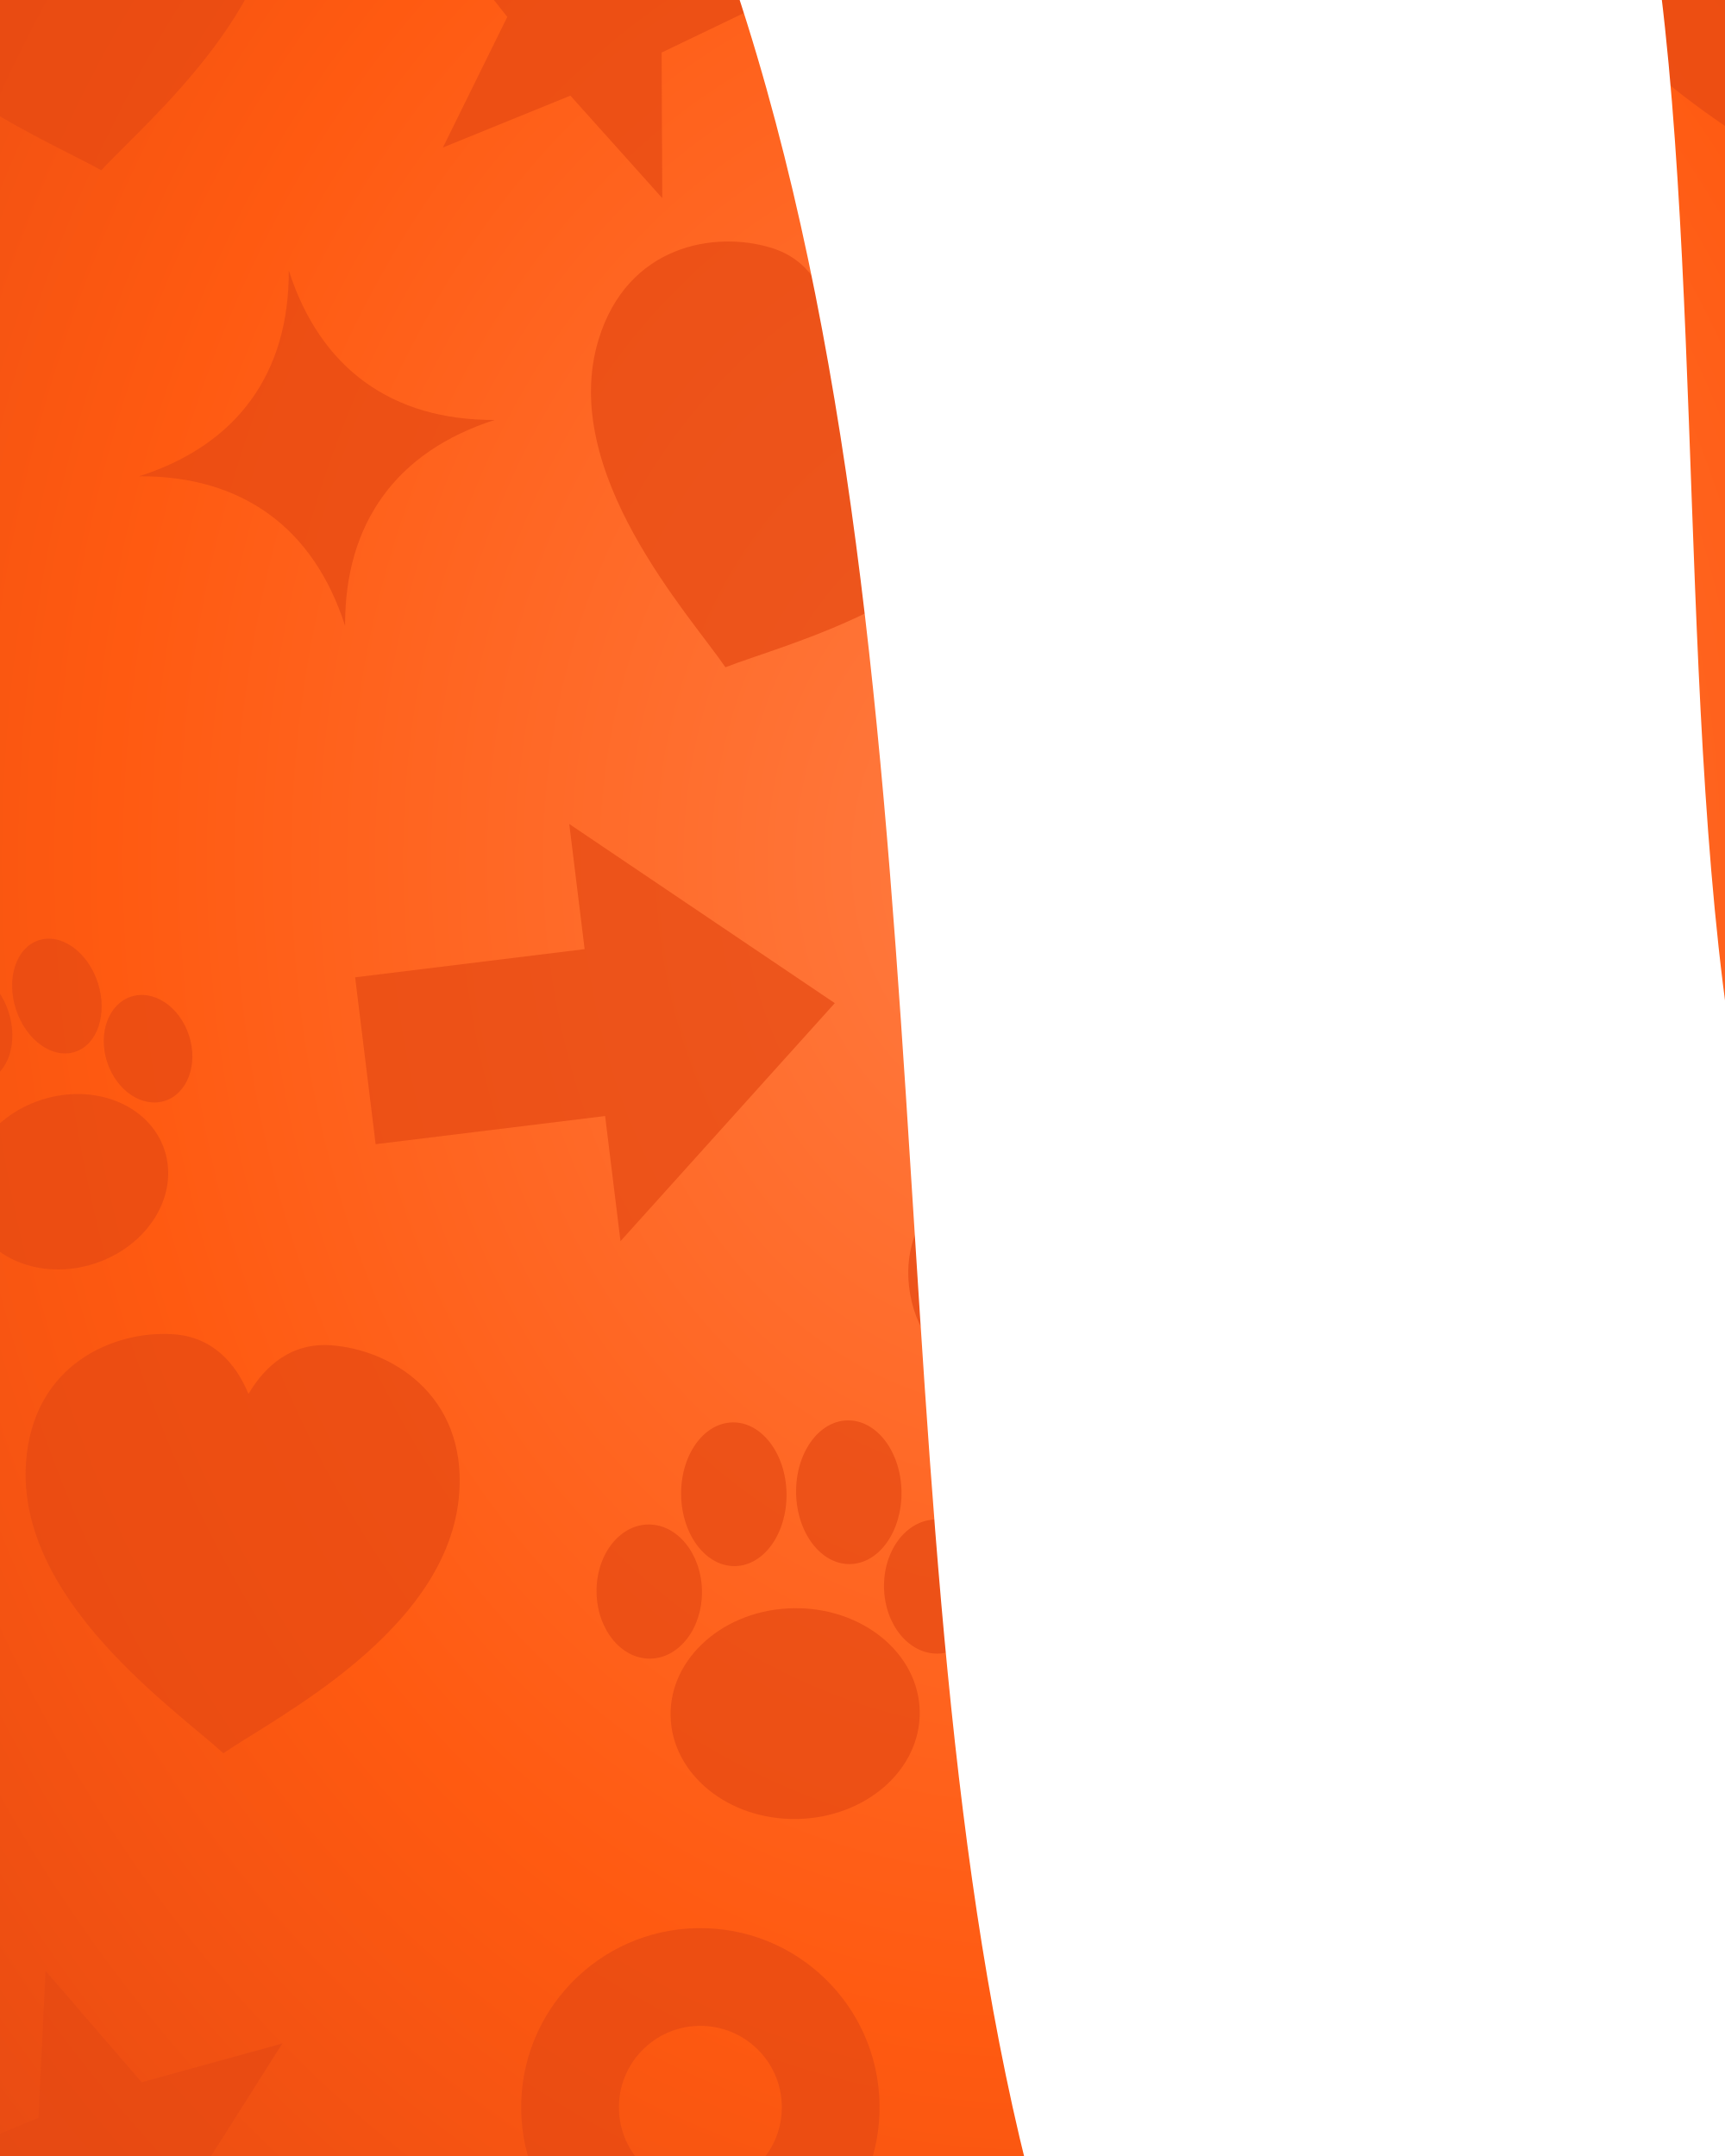
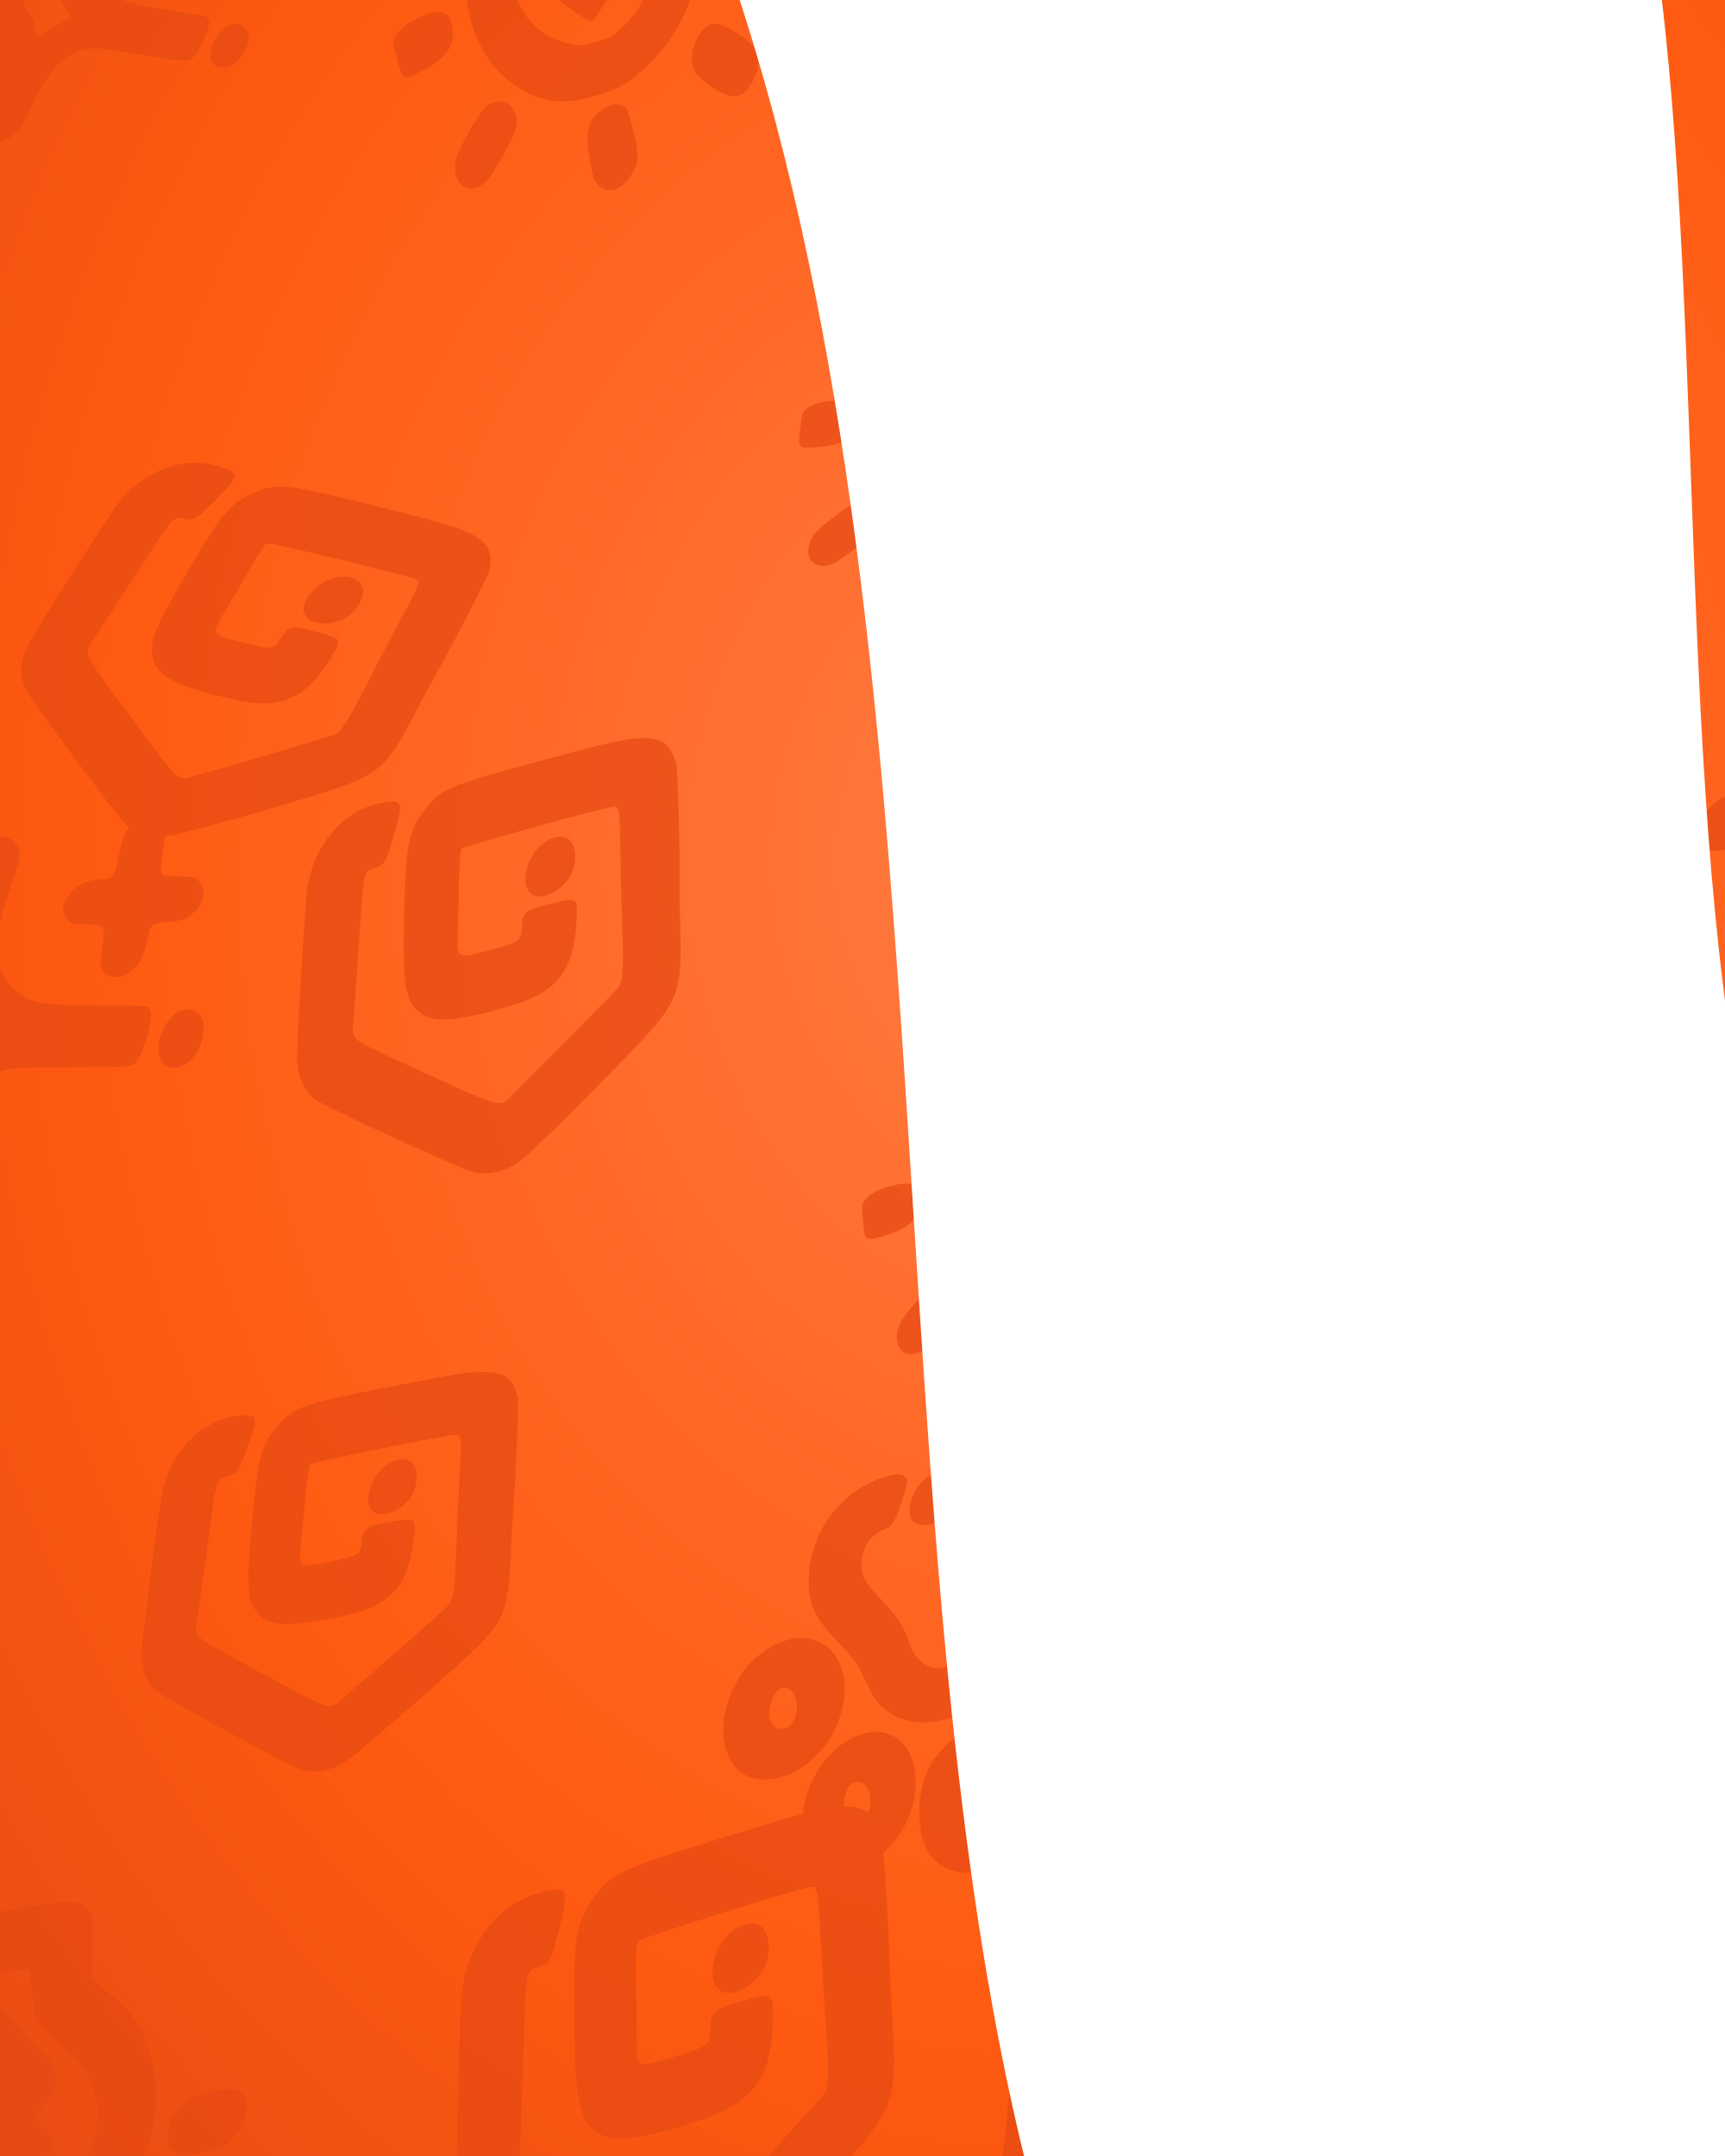
<svg xmlns="http://www.w3.org/2000/svg" width="1080" height="1350" viewBox="0 0 1080 1350">
  <defs>
    <radialGradient id="bg" cx=".6" cy=".4" r=".9">
      <stop offset="0" stop-color="#FF7B41" />
      <stop offset=".6" stop-color="#FF5A11" />
      <stop offset="1" stop-color="#E54913" />
    </radialGradient>
-     <symbol id="g-sparkle" viewBox="0 0 100 100" overflow="visible">
-       <g fill="currentColor">
-         <path d="M50 4C54 30 70 46 96 50C70 54 54 70 50 96C46 70 30 54 4 50C30 46 46 30 50 4Z" />
-       </g>
-     </symbol>
-     <symbol id="g-heart" viewBox="0 0 100 100" overflow="visible">
-       <g fill="currentColor">
-         <path d="M50 90C40 82 6 62 6 34C6 14 22 6 34 6C42 6 47 11 50 17C53 11 58 6 66 6C78 6 94 14 94 34C94 62 60 82 50 90Z" />
-       </g>
-     </symbol>
-     <symbol id="g-ring" viewBox="0 0 100 100" overflow="visible">
-       <g fill="currentColor">
-         <path fill-rule="evenodd" d="M50 6a44 44 0 1 1 0 88a44 44 0 1 1 0-88Zm0 24a20 20 0 1 0 0 40a20 20 0 1 0 0-40Z" />
+     <symbol id="g-amp" viewBox="0 0 100 100" overflow="visible">
+       <g transform="scale(0.43478)">
+         <g transform="translate(0,230) scale(0.1,-0.1)" fill="currentColor">
+           <path d="M1833 2090 c-155 -116 -288 -210 -296 -210 -7 0 -75 54 -152 120 -222 190 -318 235 -495 234 -384 -2 -713 -356 -698 -751 5 -152 36 -214 162 -336 91 -88 91 -88 61 -110 -139 -102 -238 -213 -295 -332 -112 -232 -66 -513 102 -635 137 -99 385 -92 603 17 265 133 420 348 433 604 8 161 -36 271 -154 385 -41 39 -74 75 -74 80 1 13 355 264 374 264 8 0 85 -59 171 -130 148 -123 159 -130 179 -117 36 24 235 271 235 292 0 13 -37 51 -114 115 -63 52 -115 99 -114 105 0 5 88 73 195 150 259 185 274 199 274 238 0 42 -46 186 -67 209 -9 10 -23 18 -32 18 -9 -1 -143 -95 -298 -210z m-975 -234 c65 -23 321 -216 322 -242 0 -14 -364 -284 -383 -284 -19 0 -220 162 -246 198 -73 104 -33 264 80 320 53 26 164 30 227 8z m-117 -1012 c121 -88 162 -139 175 -221 25 -156 -161 -306 -338 -272 -177 32 -234 239 -107 383 45 51 176 156 195 156 7 0 40 -21 75 -46z M2071 1389 c-80 -24 -191 -173 -191 -258 0 -156 222 -95 306 84 54 113 -7 205 -115 174z" />
+         </g>
      </g>
    </symbol>
    <symbol id="g-paw" viewBox="0 0 100 100" overflow="visible">
-       <g fill="currentColor">
-         <ellipse cx="50" cy="66" rx="26" ry="22" />
-         <ellipse cx="20" cy="40" rx="11" ry="14" />
-         <ellipse cx="38" cy="20" rx="11" ry="15" />
-         <ellipse cx="62" cy="20" rx="11" ry="15" />
-         <ellipse cx="80" cy="40" rx="11" ry="14" />
+       <g transform="scale(0.38911)">
+         <g transform="translate(0,257) scale(0.1,-0.1)" fill="currentColor">
+           <path d="M1619 2533 c-43 -7 -65 -42 -105 -167 -49 -155 -54 -150 117 -156 199 -7 254 -51 254 -200 0 -97 -12 -118 -144 -255 -115 -119 -159 -180 -215 -294 -42 -87 -58 -107 -108 -132 -105 -53 -220 7 -258 136 -27 91 -83 179 -171 267 -47 47 -96 106 -108 130 -54 112 1 265 111 308 61 24 77 48 120 182 39 124 40 130 23 148 -24 27 -61 25 -152 -5 -249 -84 -434 -329 -450 -596 -11 -181 25 -265 183 -429 69 -73 119 -134 133 -165 77 -164 96 -197 138 -236 163 -150 435 -126 633 58 70 65 117 131 185 261 26 51 72 109 152 195 184 197 251 323 260 493 9 149 -26 252 -118 349 -83 88 -144 109 -314 111 -77 1 -152 0 -166 -3z M1274 2501 c-88 -54 -144 -212 -96 -270 42 -53 155 -31 217 42 65 76 82 197 32 232 -31 22 -115 19 -153 -4z M2209 1567 c-244 -69 -423 -389 -356 -637 9 -30 14 -56 13 -58 -2 -1 -29 13 -61 32 -135 82 -290 53 -420 -78 -118 -119 -170 -260 -163 -443 5 -145 50 -246 131 -300 297 -199 672 234 571 660 -8 35 5 35 57 -2 160 -117 413 -7 526 228 158 328 -16 677 -298 598z m10 -307 c61 -32 66 -215 6 -242 -64 -29 -115 29 -115 129 0 92 51 145 109 113z m-609 -648 c66 -66 39 -242 -37 -242 -88 0 -121 173 -48 246 31 31 50 30 85 -4z M369 1476 c-252 -89 -423 -409 -355 -665 101 -379 656 -168 733 278 50 286 -133 474 -378 387z m56 -310 c59 -60 32 -214 -41 -232 -90 -23 -130 86 -73 198 31 62 74 74 114 34z M828 886 c-245 -101 -401 -447 -313 -697 123 -354 658 -59 682 377 15 263 -153 409 -369 320z m64 -316 c39 -54 32 -152 -17 -204 -87 -94 -169 81 -95 202 26 42 81 43 112 2z" />
+         </g>
      </g>
    </symbol>
-     <symbol id="g-arrow" viewBox="0 0 100 100" overflow="visible">
-       <g fill="currentColor">
-         <path d="M6 34H50V10L96 50L50 90V66H6Z" />
+     <symbol id="g-badge" viewBox="0 0 100 100" overflow="visible">
+       <g transform="scale(0.42017)">
+         <g transform="translate(0,238) scale(0.1,-0.1)" fill="currentColor">
+           <path d="M1825 2340 c-787 -136 -824 -146 -924 -249 -110 -113 -134 -185 -172 -511 -50 -436 -50 -531 4 -611 67 -100 187 -108 540 -38 268 54 373 166 412 442 19 139 22 137 -150 110 -132 -20 -150 -33 -160 -116 -10 -76 -19 -82 -189 -112 -198 -35 -193 -38 -172 131 8 65 22 191 31 279 11 102 22 165 30 174 13 13 814 161 873 161 35 0 36 -16 18 -258 -9 -125 -21 -312 -26 -417 -14 -251 -23 -311 -52 -343 -20 -22 -512 -441 -644 -549 -88 -72 -40 -90 -594 224 -294 167 -287 160 -270 255 12 70 63 397 100 631 31 207 38 221 100 232 53 9 65 26 121 174 70 187 67 198 -51 187 -214 -19 -396 -191 -459 -431 -24 -93 -144 -906 -145 -985 -1 -106 31 -183 97 -231 91 -66 771 -451 838 -474 87 -31 192 -13 286 50 59 39 390 314 633 524 322 280 341 316 365 691 8 124 17 248 20 275 17 164 45 632 39 659 -36 168 -124 190 -499 126z M1551 1838 c-104 -51 -170 -220 -111 -283 63 -67 228 18 260 134 38 137 -32 207 -149 149z" />
+         </g>
      </g>
    </symbol>
-     <symbol id="g-star" viewBox="0 0 100 100" overflow="visible">
-       <g fill="currentColor">
-         <path d="M50 6L62 36L94 38L69 58L77 92L50 73L23 92L31 58L6 38L38 36Z" />
+     <symbol id="g-sparkle" viewBox="0 0 100 100" overflow="visible">
+       <g transform="scale(0.33445)">
+         <g transform="translate(0,299) scale(0.1,-0.1)" fill="currentColor">
+           <path d="M1915 2771 c-82 -50 -107 -108 -113 -261 -5 -134 -6 -136 -83 -151 -83 -16 -142 -58 -173 -121 -35 -69 -33 -102 5 -140 30 -30 31 -31 102 -23 145 16 131 28 137 -113 5 -122 5 -124 34 -149 57 -49 152 -9 197 84 17 35 25 72 29 140 6 109 6 109 103 132 90 21 117 38 157 93 44 60 43 135 -1 172 -35 30 -29 29 -135 14 -115 -16 -114 -17 -114 139 0 137 -11 176 -56 193 -36 14 -55 12 -89 -9z M1045 2506 c-54 -25 -111 -84 -147 -153 -38 -72 -48 -113 -102 -391 -41 -208 -69 -273 -162 -371 -84 -89 -152 -125 -301 -157 -137 -30 -182 -53 -250 -128 -87 -95 -105 -207 -42 -260 36 -30 63 -32 172 -11 235 45 368 -9 448 -180 39 -83 49 -169 43 -379 -7 -210 1 -235 75 -257 36 -11 45 -9 94 15 100 49 150 144 168 318 33 340 110 499 279 581 63 31 69 32 448 92 295 47 314 52 333 87 36 67 59 276 34 314 -20 32 -7 32 -340 -21 -276 -44 -369 -45 -450 -3 -176 92 -221 285 -151 647 31 162 29 199 -14 243 -32 32 -83 37 -135 14z m-68 -1043 c22 -33 61 -73 89 -91 64 -44 64 -49 -2 -106 -31 -27 -72 -73 -91 -103 -42 -65 -58 -66 -93 -1 -33 60 -56 85 -107 115 -55 32 -54 41 7 92 28 24 69 67 91 97 50 68 58 67 106 -3z M2300 1644 c-116 -98 -110 -334 9 -334 103 0 182 139 157 275 -16 83 -101 113 -166 59z" />
+         </g>
      </g>
    </symbol>
-     <symbol id="g-amp" viewBox="0 0 100 100" overflow="visible">
-       <g fill="currentColor">
-         <path transform="translate(-0.5 98.4) scale(0.1359 -0.1359)" d="M490 0 174 349Q136 392 120.5 430.0Q105 468 105 513Q105 568 133.5 616.0Q162 664 212.5 694.0Q263 724 330 724Q384 724 424.5 709.5Q465 695 493.0 673.5Q521 652 534 631L409 506Q391 531 373.0 539.5Q355 548 335 548Q313 548 299.5 535.5Q286 523 286 506Q286 495 291.5 483.0Q297 471 308 458L716 0ZM266 -12Q194 -12 140.5 17.5Q87 47 57.5 97.0Q28 147 28 208Q28 276 63.0 329.5Q98 383 171 416L251 284Q228 277 217.5 260.0Q207 243 207 224Q207 209 214.0 195.0Q221 181 235.0 172.0Q249 163 269 163Q286 163 302.0 171.5Q318 180 334 203L469 74Q455 56 425.5 36.0Q396 16 355.0 2.0Q314 -12 266 -12Z" />
-       </g>
-     </symbol>
-     <symbol id="g-bang" viewBox="0 0 100 100" overflow="visible">
-       <g fill="currentColor">
-         <path transform="translate(29.2 98.4) scale(0.1344 -0.1344)" d="M82 283 47 732H262L227 283ZM155 -12Q108 -12 77.0 20.0Q46 52 46 98Q46 145 77.0 177.0Q108 209 155 209Q202 209 232.5 177.0Q263 145 263 98Q263 52 232.5 20.0Q202 -12 155 -12Z" />
+     <symbol id="g-sun" viewBox="0 0 100 100" overflow="visible">
+       <g transform="scale(0.37594)">
+         <g transform="translate(0,266) scale(0.1,-0.1)" fill="currentColor">
+           <path d="M1411 2639 c-184 -24 -198 -32 -227 -124 -29 -91 -49 -199 -40 -221 6 -15 16 -16 109 -9 56 5 127 9 157 9 l55 1 6 -125 c7 -164 18 -186 150 -310 87 -80 107 -105 138 -169 116 -244 -18 -572 -287 -703 -84 -41 -90 -43 -183 -43 -90 0 -99 2 -171 38 -227 112 -312 404 -193 664 31 69 94 155 109 151 13 -3 126 -133 126 -144 0 -3 -22 -30 -49 -60 -89 -97 -93 -170 -18 -275 90 -125 182 -234 202 -237 22 -3 266 222 265 245 0 6 -25 40 -55 76 -30 35 -55 68 -55 74 0 5 22 31 50 58 82 81 103 162 59 234 -37 61 -338 407 -364 419 -53 24 -115 1 -225 -83 -446 -342 -556 -986 -227 -1320 126 -127 238 -170 442 -170 155 1 221 17 370 92 468 235 708 822 503 1236 -34 68 -59 100 -150 190 -74 74 -107 114 -104 125 11 39 28 282 22 315 -4 22 -18 46 -37 61 -39 33 -157 34 -378 5z M952 2579 c-119 -59 -180 -231 -106 -300 57 -53 179 -11 236 81 95 153 14 290 -130 219z M2415 1564 c-94 -18 -120 -30 -156 -72 -101 -115 -102 -249 -2 -268 48 -9 187 13 233 36 73 37 139 139 140 213 0 97 -59 122 -215 91z M224 1406 c-78 -15 -126 -36 -166 -74 -27 -25 -28 -28 -28 -144 0 -143 -3 -141 152 -108 162 34 237 101 246 218 8 107 -49 137 -204 108z M1975 838 c-108 -59 -170 -212 -118 -288 134 -196 210 -230 310 -137 59 55 87 109 87 173 0 61 -20 96 -115 197 -68 71 -110 85 -164 55z M491 740 c-51 -23 -249 -217 -276 -270 -75 -145 13 -256 148 -189 51 26 257 232 280 281 59 125 -33 233 -152 178z M1185 511 c-94 -42 -129 -111 -146 -282 -12 -117 -11 -127 7 -164 38 -79 130 -81 216 -5 75 65 90 111 96 277 4 141 4 141 -21 167 -32 32 -92 35 -152 7z" />
+         </g>
      </g>
    </symbol>
  </defs>
  <rect width="1080" height="1350" fill="url(#bg)" />
  <g color="#E54913" opacity="0.7">
-     <use href="#g-heart" width="317" height="317" transform="translate(-115 -177) rotate(-9 158 158)" />
-     <use href="#g-star" width="261" height="261" transform="translate(240 -129) rotate(13 131 131)" />
-     <use href="#g-arrow" width="311" height="311" transform="translate(579 -173) rotate(15 155 155)" />
-     <use href="#g-heart" width="326" height="326" transform="translate(953 -186) rotate(-3 163 163)" />
-     <use href="#g-sparkle" width="245" height="245" transform="translate(76 158) rotate(-9 123 123)" />
-     <use href="#g-heart" width="309" height="309" transform="translate(336 145) rotate(17 154 154)" />
-     <use href="#g-sparkle" width="272" height="272" transform="translate(768 249) rotate(-10 136 136)" />
-     <use href="#g-bang" width="257" height="257" transform="translate(1094 182) rotate(11 128 128)" />
-     <use href="#g-paw" width="245" height="245" transform="translate(-92 580) rotate(-18 123 123)" />
-     <use href="#g-arrow" width="329" height="329" transform="translate(208 482) rotate(-7 165 165)" />
-     <use href="#g-amp" width="238" height="238" transform="translate(552 625) rotate(-10 119 119)" />
-     <use href="#g-sparkle" width="311" height="311" transform="translate(968 564) rotate(24 156 156)" />
-     <use href="#g-heart" width="309" height="309" transform="translate(-6 820) rotate(4 154 154)" />
-     <use href="#g-paw" width="300" height="300" transform="translate(347 875) rotate(-1 150 150)" />
-     <use href="#g-sparkle" width="258" height="258" transform="translate(847 815) rotate(-24 129 129)" />
-     <use href="#g-ring" width="294" height="294" transform="translate(1090 872) rotate(-14 147 147)" />
-     <use href="#g-star" width="285" height="285" transform="translate(-73 1210) rotate(-19 143 143)" />
-     <use href="#g-ring" width="255" height="255" transform="translate(311 1192) rotate(-1 128 128)" />
-     <use href="#g-heart" width="268" height="268" transform="translate(652 1242) rotate(-21 134 134)" />
-     <use href="#g-star" width="311" height="311" transform="translate(939 1266) rotate(5 156 156)" />
+     <use href="#g-sparkle" width="244" height="244" transform="translate(-44 -115) rotate(18 122 122)" />
+     <use href="#g-sun" width="260" height="260" transform="translate(237 -141) rotate(-16 130 130)" />
+     <use href="#g-sparkle" width="261" height="261" transform="translate(620 -81) rotate(-9 131 131)" />
+     <use href="#g-amp" width="290" height="290" transform="translate(875 -183) rotate(8 145 145)" />
+     <use href="#g-badge" width="256" height="256" transform="translate(22 281) rotate(24 128 128)" />
+     <use href="#g-sun" width="240" height="240" transform="translate(499 150) rotate(7 120 120)" />
+     <use href="#g-badge" width="314" height="314" transform="translate(711 166) rotate(3 157 157)" />
+     <use href="#g-amp" width="248" height="248" transform="translate(1080 222) rotate(-12 124 124)" />
+     <use href="#g-sparkle" width="312" height="312" transform="translate(-130 480) rotate(9 156 156)" />
+     <use href="#g-badge" width="264" height="264" transform="translate(176 470) rotate(-5 132 132)" />
+     <use href="#g-sun" width="246" height="246" transform="translate(536 618) rotate(-5 123 123)" />
+     <use href="#g-paw" width="300" height="300" transform="translate(902 488) rotate(12 150 150)" />
+     <use href="#g-badge" width="249" height="249" transform="translate(83 860) rotate(-1 125 125)" />
+     <use href="#g-paw" width="258" height="258" transform="translate(453 918) rotate(0 129 129)" />
+     <use href="#g-sun" width="265" height="265" transform="translate(740 861) rotate(-0 133 133)" />
+     <use href="#g-amp" width="283" height="283" transform="translate(1187 915) rotate(23 142 142)" />
+     <use href="#g-sun" width="300" height="300" transform="translate(-141 1193) rotate(-3 150 150)" />
+     <use href="#g-badge" width="304" height="304" transform="translate(272 1144) rotate(-7 152 152)" />
+     <use href="#g-sparkle" width="265" height="265" transform="translate(563 1237) rotate(-6 133 133)" />
+     <use href="#g-paw" width="252" height="252" transform="translate(973 1197) rotate(-16 126 126)" />
  </g>
  <path d="M454 -27 C605 405 540 972 648 1377 L1102 1377 L1102 743 C1048 540 1069 202 1037 -27 Z" fill="#FFFFFF" />
</svg>
